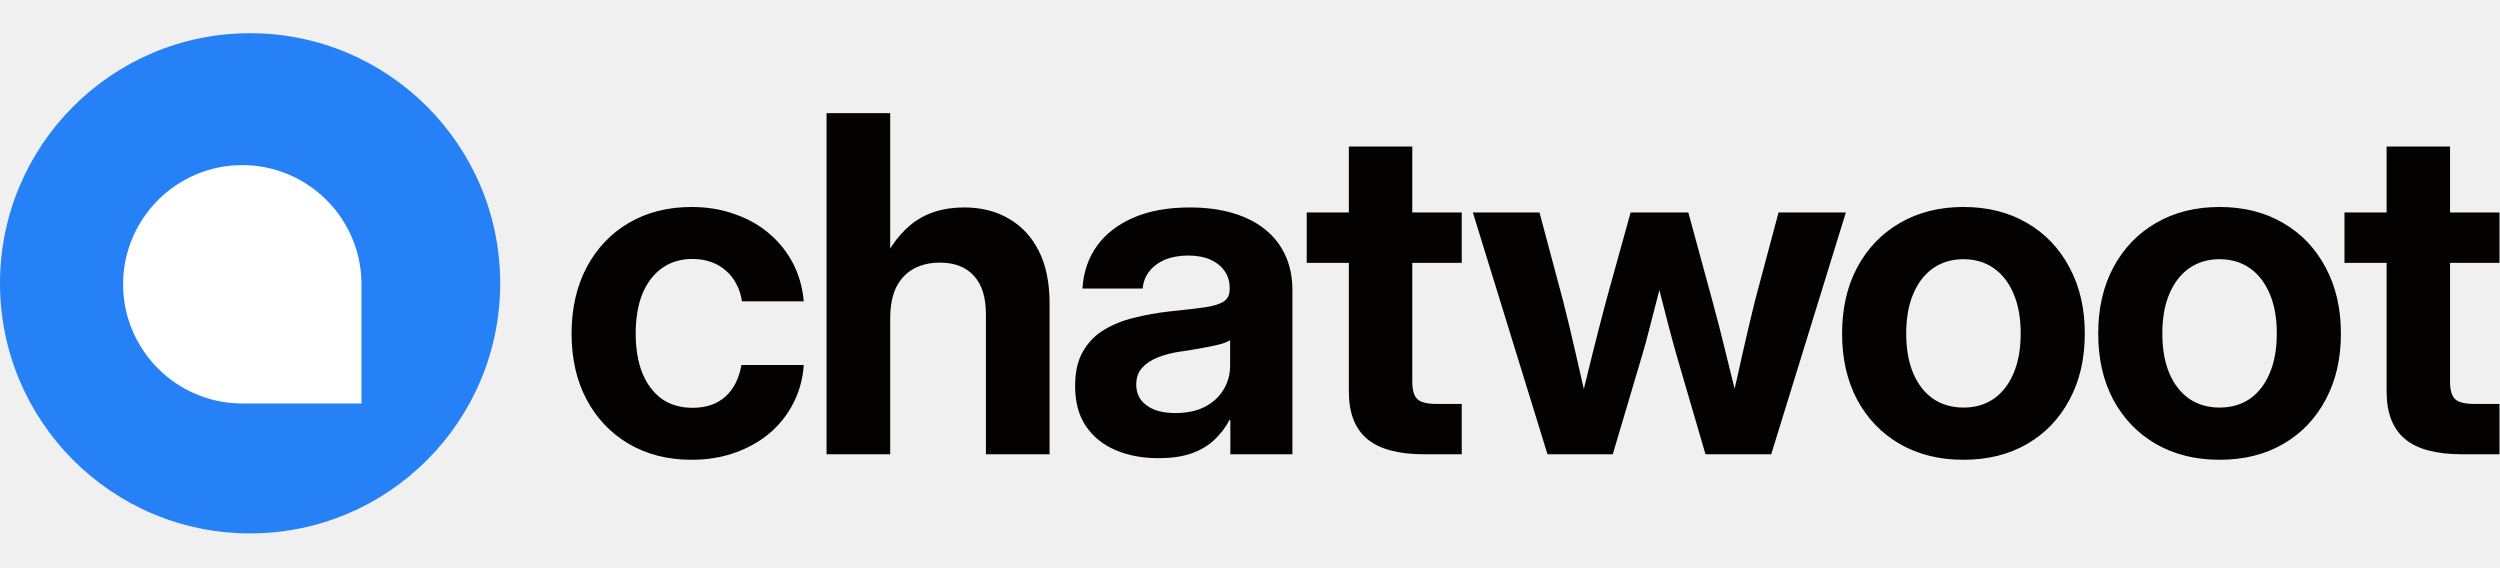
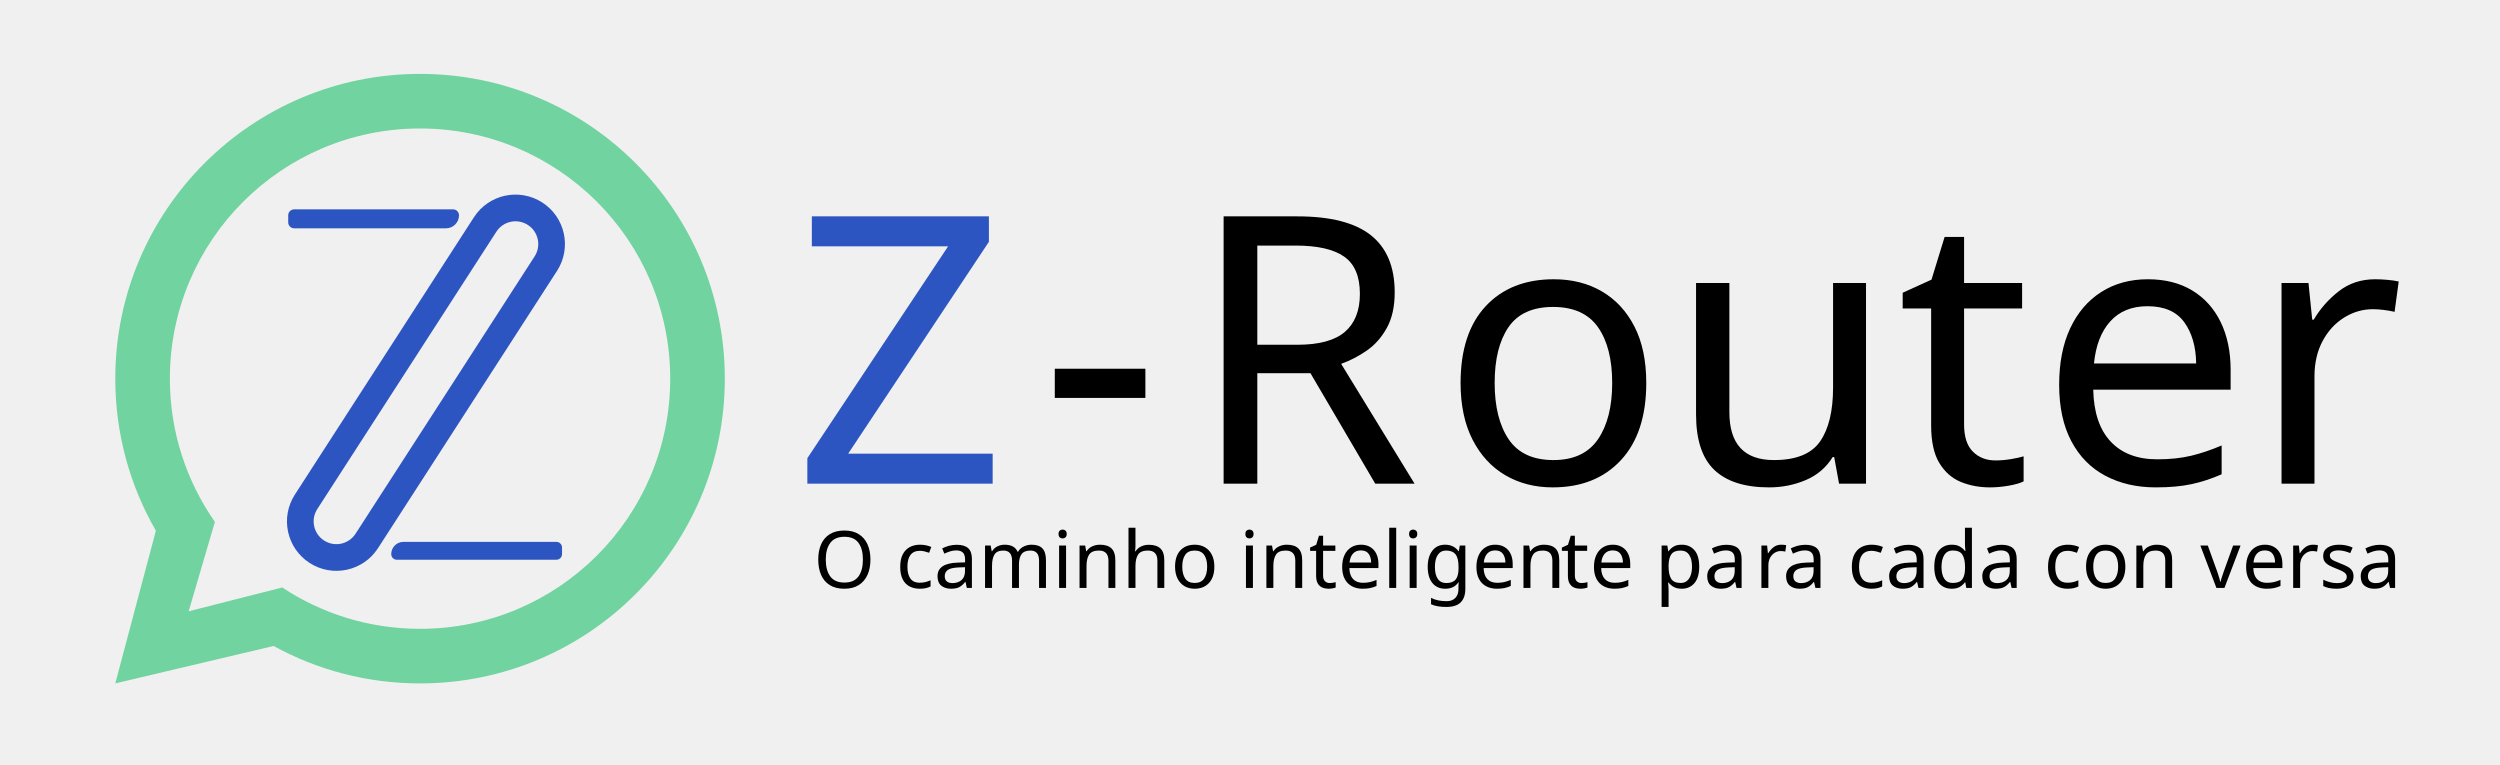
- <svg xmlns="http://www.w3.org/2000/svg" width="2559" height="581" viewBox="0 0 2559 581" fill="none">
-   <path d="M256 546C397.385 546 512 431.385 512 290C512 148.615 397.385 34 256 34C114.615 34 0 148.615 0 290C0 431.385 114.615 546 256 546Z" fill="#2781F6" />
-   <path d="M367 410H247.99C182.388 410 129 356.608 129 290.989C129 225.392 182.388 172 247.992 172C313.612 172 367 225.392 367 290.989V410Z" fill="white" stroke="white" stroke-width="6" />
-   <path d="M707.875 470.625C683.5 470.625 662.016 465.156 643.422 454.219C624.984 443.281 610.609 428.125 600.297 408.75C590.141 389.375 585.062 366.953 585.062 341.484C585.062 316.016 590.141 293.516 600.297 273.984C610.609 254.453 624.984 239.219 643.422 228.281C662.016 217.344 683.5 211.875 707.875 211.875C723.812 211.875 738.5 214.297 751.938 219.141C765.531 223.828 777.328 230.469 787.328 239.062C797.484 247.656 805.609 257.812 811.703 269.531C817.797 281.25 821.469 294.219 822.719 308.438H759.438C758.5 301.875 756.625 296.016 753.812 290.859C751.156 285.547 747.641 281.016 743.266 277.266C739.047 273.359 734.047 270.391 728.266 268.359C722.641 266.172 716.156 265.078 708.812 265.078C696.781 265.078 686.391 268.203 677.641 274.453C668.891 280.703 662.172 289.531 657.484 300.938C652.953 312.344 650.688 325.859 650.688 341.484C650.688 356.953 652.953 370.391 657.484 381.797C662.172 393.203 668.812 402.031 677.406 408.281C686.156 414.375 696.625 417.422 708.812 417.422C716.156 417.422 722.641 416.406 728.266 414.375C733.891 412.344 738.734 409.453 742.797 405.703C747.016 401.797 750.453 397.188 753.109 391.875C755.766 386.406 757.719 380.312 758.969 373.594H822.719C821.781 387.656 818.266 400.625 812.172 412.5C806.234 424.219 798.188 434.453 788.031 443.203C777.875 451.797 766 458.516 752.406 463.359C738.812 468.203 723.969 470.625 707.875 470.625ZM911.209 326.484V465H846.053V115.781H911.209V281.25H898.319C906.288 259.375 917.459 242.422 931.834 230.391C946.366 218.359 964.725 212.344 986.913 212.344C1004.41 212.344 1019.65 216.172 1032.62 223.828C1045.74 231.328 1055.98 242.344 1063.32 256.875C1070.66 271.406 1074.33 289.141 1074.33 310.078V465H1009.18V321.562C1009.18 304.219 1005.04 291.094 996.756 282.188C988.631 273.281 977.069 268.828 962.069 268.828C952.069 268.828 943.241 270.859 935.584 274.922C927.928 278.984 921.913 285.234 917.538 293.672C913.319 302.109 911.209 313.047 911.209 326.484ZM1185.79 468.984C1169.39 468.984 1154.78 466.25 1141.97 460.781C1129.15 455.312 1119 447.109 1111.5 436.172C1104.15 425.234 1100.48 411.562 1100.48 395.156C1100.48 381.094 1103.06 369.453 1108.22 360.234C1113.53 350.859 1120.64 343.438 1129.54 337.969C1138.61 332.344 1149 328.125 1160.72 325.312C1172.43 322.344 1184.62 320.156 1197.28 318.75C1212.59 317.188 1224.7 315.781 1233.61 314.531C1242.51 313.125 1248.92 311.094 1252.83 308.438C1256.73 305.781 1258.68 301.719 1258.68 296.25V294.609C1258.68 288.047 1256.97 282.344 1253.53 277.5C1250.09 272.5 1245.25 268.594 1239 265.781C1232.75 262.969 1225.17 261.562 1216.26 261.562C1207.36 261.562 1199.47 262.969 1192.59 265.781C1185.87 268.594 1180.48 272.578 1176.42 277.734C1172.51 282.734 1170.25 288.594 1169.62 295.312H1107.98C1109.08 278.438 1114.08 263.828 1122.98 251.484C1132.04 239.141 1144.54 229.531 1160.48 222.656C1176.58 215.781 1195.72 212.344 1217.9 212.344C1234.47 212.344 1249.23 214.297 1262.2 218.203C1275.33 222.109 1286.34 227.734 1295.25 235.078C1304.31 242.422 1311.18 251.328 1315.87 261.797C1320.56 272.109 1322.9 283.75 1322.9 296.719V465H1259.39V430.078H1258.45C1254.23 437.891 1248.92 444.766 1242.51 450.703C1236.26 456.484 1228.45 461.016 1219.08 464.297C1209.86 467.422 1198.76 468.984 1185.79 468.984ZM1203.14 422.812C1214.86 422.812 1224.86 420.703 1233.14 416.484C1241.58 412.109 1247.98 406.25 1252.36 398.906C1256.89 391.562 1259.15 383.281 1259.15 374.062V348.281C1257.12 349.531 1254.39 350.703 1250.95 351.797C1247.67 352.734 1243.68 353.672 1239 354.609C1234.47 355.547 1229.47 356.484 1224 357.422C1218.68 358.359 1213.14 359.219 1207.36 360C1199.23 361.25 1191.81 363.203 1185.09 365.859C1178.37 368.516 1172.98 372.109 1168.92 376.641C1165.01 381.016 1163.06 386.719 1163.06 393.75C1163.06 399.688 1164.7 404.922 1167.98 409.453C1171.42 413.828 1176.11 417.188 1182.04 419.531C1187.98 421.719 1195.01 422.812 1203.14 422.812ZM1496.24 217.5V269.062H1337.57V217.5H1496.24ZM1380.69 150H1445.61V390.703C1445.61 399.297 1447.33 405.234 1450.77 408.516C1454.21 411.797 1460.69 413.438 1470.22 413.438C1474.13 413.438 1478.66 413.438 1483.82 413.438C1489.13 413.438 1493.27 413.438 1496.24 413.438V465C1492.02 465 1486.32 465 1479.13 465C1472.1 465 1464.99 465 1457.8 465C1431.39 465 1411.94 459.766 1399.44 449.297C1386.94 438.828 1380.69 422.656 1380.69 400.781V150ZM1584.03 465L1507.62 217.5H1575.82L1599.73 307.031C1604.26 324.688 1608.63 342.891 1612.85 361.641C1617.07 380.391 1621.29 398.828 1625.51 416.953H1616.6C1621.13 398.828 1625.67 380.391 1630.2 361.641C1634.88 342.891 1639.57 324.688 1644.26 307.031L1669.1 217.5H1728.17L1752.54 307.031C1757.38 324.688 1762.07 342.891 1766.6 361.641C1771.13 380.391 1775.67 398.828 1780.2 416.953H1771.06C1775.43 398.828 1779.65 380.391 1783.71 361.641C1787.93 342.891 1792.23 324.688 1796.6 307.031L1820.51 217.5H1889.42L1813.01 465H1745.74L1716.45 364.688C1713.63 354.844 1710.9 344.844 1708.24 334.688C1705.59 324.375 1702.93 314.062 1700.28 303.75C1697.78 293.281 1695.12 282.969 1692.31 272.812H1704.96C1702.31 282.969 1699.57 293.281 1696.76 303.75C1694.1 314.062 1691.45 324.375 1688.79 334.688C1686.29 344.844 1683.56 354.844 1680.59 364.688L1650.82 465H1584.03ZM2009.78 470.625C1985.09 470.625 1963.38 465.234 1944.62 454.453C1926.03 443.672 1911.5 428.594 1901.03 409.219C1890.72 389.844 1885.56 367.266 1885.56 341.484C1885.56 315.703 1890.72 293.125 1901.03 273.75C1911.5 254.219 1926.03 239.062 1944.62 228.281C1963.38 217.344 1985.09 211.875 2009.78 211.875C2034.62 211.875 2056.34 217.344 2074.94 228.281C2093.53 239.062 2107.98 254.219 2118.3 273.75C2128.77 293.125 2134 315.703 2134 341.484C2134 367.266 2128.77 389.844 2118.3 409.219C2107.98 428.594 2093.53 443.672 2074.94 454.453C2056.34 465.234 2034.62 470.625 2009.78 470.625ZM2009.78 417.188C2021.66 417.188 2031.97 414.219 2040.72 408.281C2049.47 402.188 2056.27 393.438 2061.11 382.031C2065.95 370.625 2068.38 357.109 2068.38 341.484C2068.38 325.547 2065.95 311.953 2061.11 300.703C2056.27 289.297 2049.47 280.547 2040.72 274.453C2031.97 268.359 2021.66 265.312 2009.78 265.312C1998.06 265.312 1987.75 268.359 1978.84 274.453C1970.09 280.547 1963.3 289.297 1958.45 300.703C1953.61 311.953 1951.19 325.547 1951.19 341.484C1951.19 357.266 1953.61 370.859 1958.45 382.266C1963.3 393.516 1970.09 402.188 1978.84 408.281C1987.75 414.219 1998.06 417.188 2009.78 417.188ZM2271.94 470.625C2247.26 470.625 2225.54 465.234 2206.79 454.453C2188.19 443.672 2173.66 428.594 2163.19 409.219C2152.88 389.844 2147.72 367.266 2147.72 341.484C2147.72 315.703 2152.88 293.125 2163.19 273.75C2173.66 254.219 2188.19 239.062 2206.79 228.281C2225.54 217.344 2247.26 211.875 2271.94 211.875C2296.79 211.875 2318.51 217.344 2337.1 228.281C2355.69 239.062 2370.15 254.219 2380.46 273.75C2390.93 293.125 2396.16 315.703 2396.16 341.484C2396.16 367.266 2390.93 389.844 2380.46 409.219C2370.15 428.594 2355.69 443.672 2337.1 454.453C2318.51 465.234 2296.79 470.625 2271.94 470.625ZM2271.94 417.188C2283.82 417.188 2294.13 414.219 2302.88 408.281C2311.63 402.188 2318.43 393.438 2323.27 382.031C2328.12 370.625 2330.54 357.109 2330.54 341.484C2330.54 325.547 2328.12 311.953 2323.27 300.703C2318.43 289.297 2311.63 280.547 2302.88 274.453C2294.13 268.359 2283.82 265.312 2271.94 265.312C2260.22 265.312 2249.91 268.359 2241.01 274.453C2232.26 280.547 2225.46 289.297 2220.62 300.703C2215.77 311.953 2213.35 325.547 2213.35 341.484C2213.35 357.266 2215.77 370.859 2220.62 382.266C2225.46 393.516 2232.26 402.188 2241.01 408.281C2249.91 414.219 2260.22 417.188 2271.94 417.188ZM2558.48 217.5V269.062H2399.81V217.5H2558.48ZM2442.93 150H2507.86V390.703C2507.86 399.297 2509.57 405.234 2513.01 408.516C2516.45 411.797 2522.93 413.438 2532.47 413.438C2536.37 413.438 2540.9 413.438 2546.06 413.438C2551.37 413.438 2555.51 413.438 2558.48 413.438V465C2554.26 465 2548.56 465 2541.37 465C2534.34 465 2527.23 465 2520.04 465C2493.64 465 2474.18 459.766 2461.68 449.297C2449.18 438.828 2442.93 422.656 2442.93 400.781V150Z" fill="#040101" />
+ <svg xmlns="http://www.w3.org/2000/svg" id="Camada_1" data-name="Camada 1" viewBox="0 0 2342 716">
+   <defs>
+     <style>
+       .cls-1 {
+         font-family: LexendDeca-Regular, 'Lexend Deca';
+         font-size: 350.69px;
+         font-variation-settings: 'wght' 400;
+       }
+ 
+       .cls-2 {
+         letter-spacing: 0em;
+       }
+ 
+       .cls-3 {
+         fill: #71d3a0;
+       }
+ 
+       .cls-4 {
+         fill: none;
+         stroke: #2d55c2;
+         stroke-miterlimit: 10;
+         stroke-width: 25px;
+       }
+ 
+       .cls-5 {
+         letter-spacing: -.02em;
+       }
+ 
+       .cls-6 {
+         letter-spacing: -.02em;
+       }
+ 
+       .cls-7 {
+         fill: #2d55c2;
+       }
+ 
+       .cls-8 {
+         letter-spacing: 0em;
+       }
+ 
+       .cls-9 {
+         font-family: LexendDeca-Light, 'Lexend Deca';
+         font-size: 74.2px;
+         font-variation-settings: 'wght' 300;
+         font-weight: 300;
+       }
+ 
+       .cls-10 {
+         letter-spacing: 0em;
+       }
+ 
+       .cls-11 {
+         letter-spacing: -.02em;
+       }
+     </style>
+   </defs>
+   <path class="cls-3" d="m393.5,69.22c-157.68,0-285.5,127.82-285.5,285.5,0,51.87,13.84,100.52,38.02,142.44l-38.02,143.06,148.32-35.06c40.71,22.35,87.46,35.06,137.18,35.06,157.68,0,285.5-127.82,285.5-285.5S551.18,69.22,393.5,69.22Zm0,519.86c-47.72,0-92.1-14.26-129.13-38.75l-87.63,22.32,24.58-83.75c-26.59-38.01-42.19-84.27-42.19-134.17,0-129.44,104.93-234.36,234.36-234.36s234.36,104.93,234.36,234.36-104.93,234.36-234.36,234.36Z" />
+   <g>
+     <path class="cls-7" d="m275.6,196.11h148.8c3.09,0,5.6,2.51,5.6,5.6h0c0,6.72-5.46,12.18-12.18,12.18h-142.22c-3.09,0-5.6-2.51-5.6-5.6v-6.58c0-3.09,2.51-5.6,5.6-5.6Z" />
+     <path class="cls-7" d="m371.78,507.62h149.44c2.91,0,5.28,2.37,5.28,5.28h0c0,6.33-5.14,11.48-11.48,11.48h-143.25c-2.91,0-5.28-2.37-5.28-5.28v-6.2c0-2.91,2.37-5.28,5.28-5.28Z" transform="translate(893 1032) rotate(-180)" />
+     <rect class="cls-4" x="210.58" y="324.71" width="376.91" height="67.65" rx="33.83" ry="33.83" transform="translate(-118.62 499.28) rotate(-57.15)" />
+   </g>
+   <text class="cls-1" transform="translate(743 453.08)">
+     <tspan class="cls-7" x="0" y="0">Z</tspan>
+     <tspan x="231.1" y="0">-</tspan>
+     <tspan class="cls-6" x="369.27" y="0">R</tspan>
+     <tspan x="605.99" y="0">ou</tspan>
+     <tspan class="cls-2" x="1033.83" y="0">t</tspan>
+     <tspan x="1166.74" y="0">er</tspan>
+   </text>
+   <text class="cls-9" transform="translate(762 550.79)">
+     <tspan x="0" y="0">O caminho in</tspan>
+     <tspan class="cls-8" x="464.11" y="0">t</tspan>
+     <tspan x="491.26" y="0">eligen</tspan>
+     <tspan class="cls-10" x="699.98" y="0">t</tspan>
+     <tspan x="727.14" y="0">e pa</tspan>
+     <tspan class="cls-11" x="881.77" y="0">r</tspan>
+     <tspan x="907.81" y="0">a cada con</tspan>
+     <tspan class="cls-5" x="1299.28" y="0">v</tspan>
+     <tspan x="1338.08" y="0">ersa</tspan>
+   </text>
</svg>
